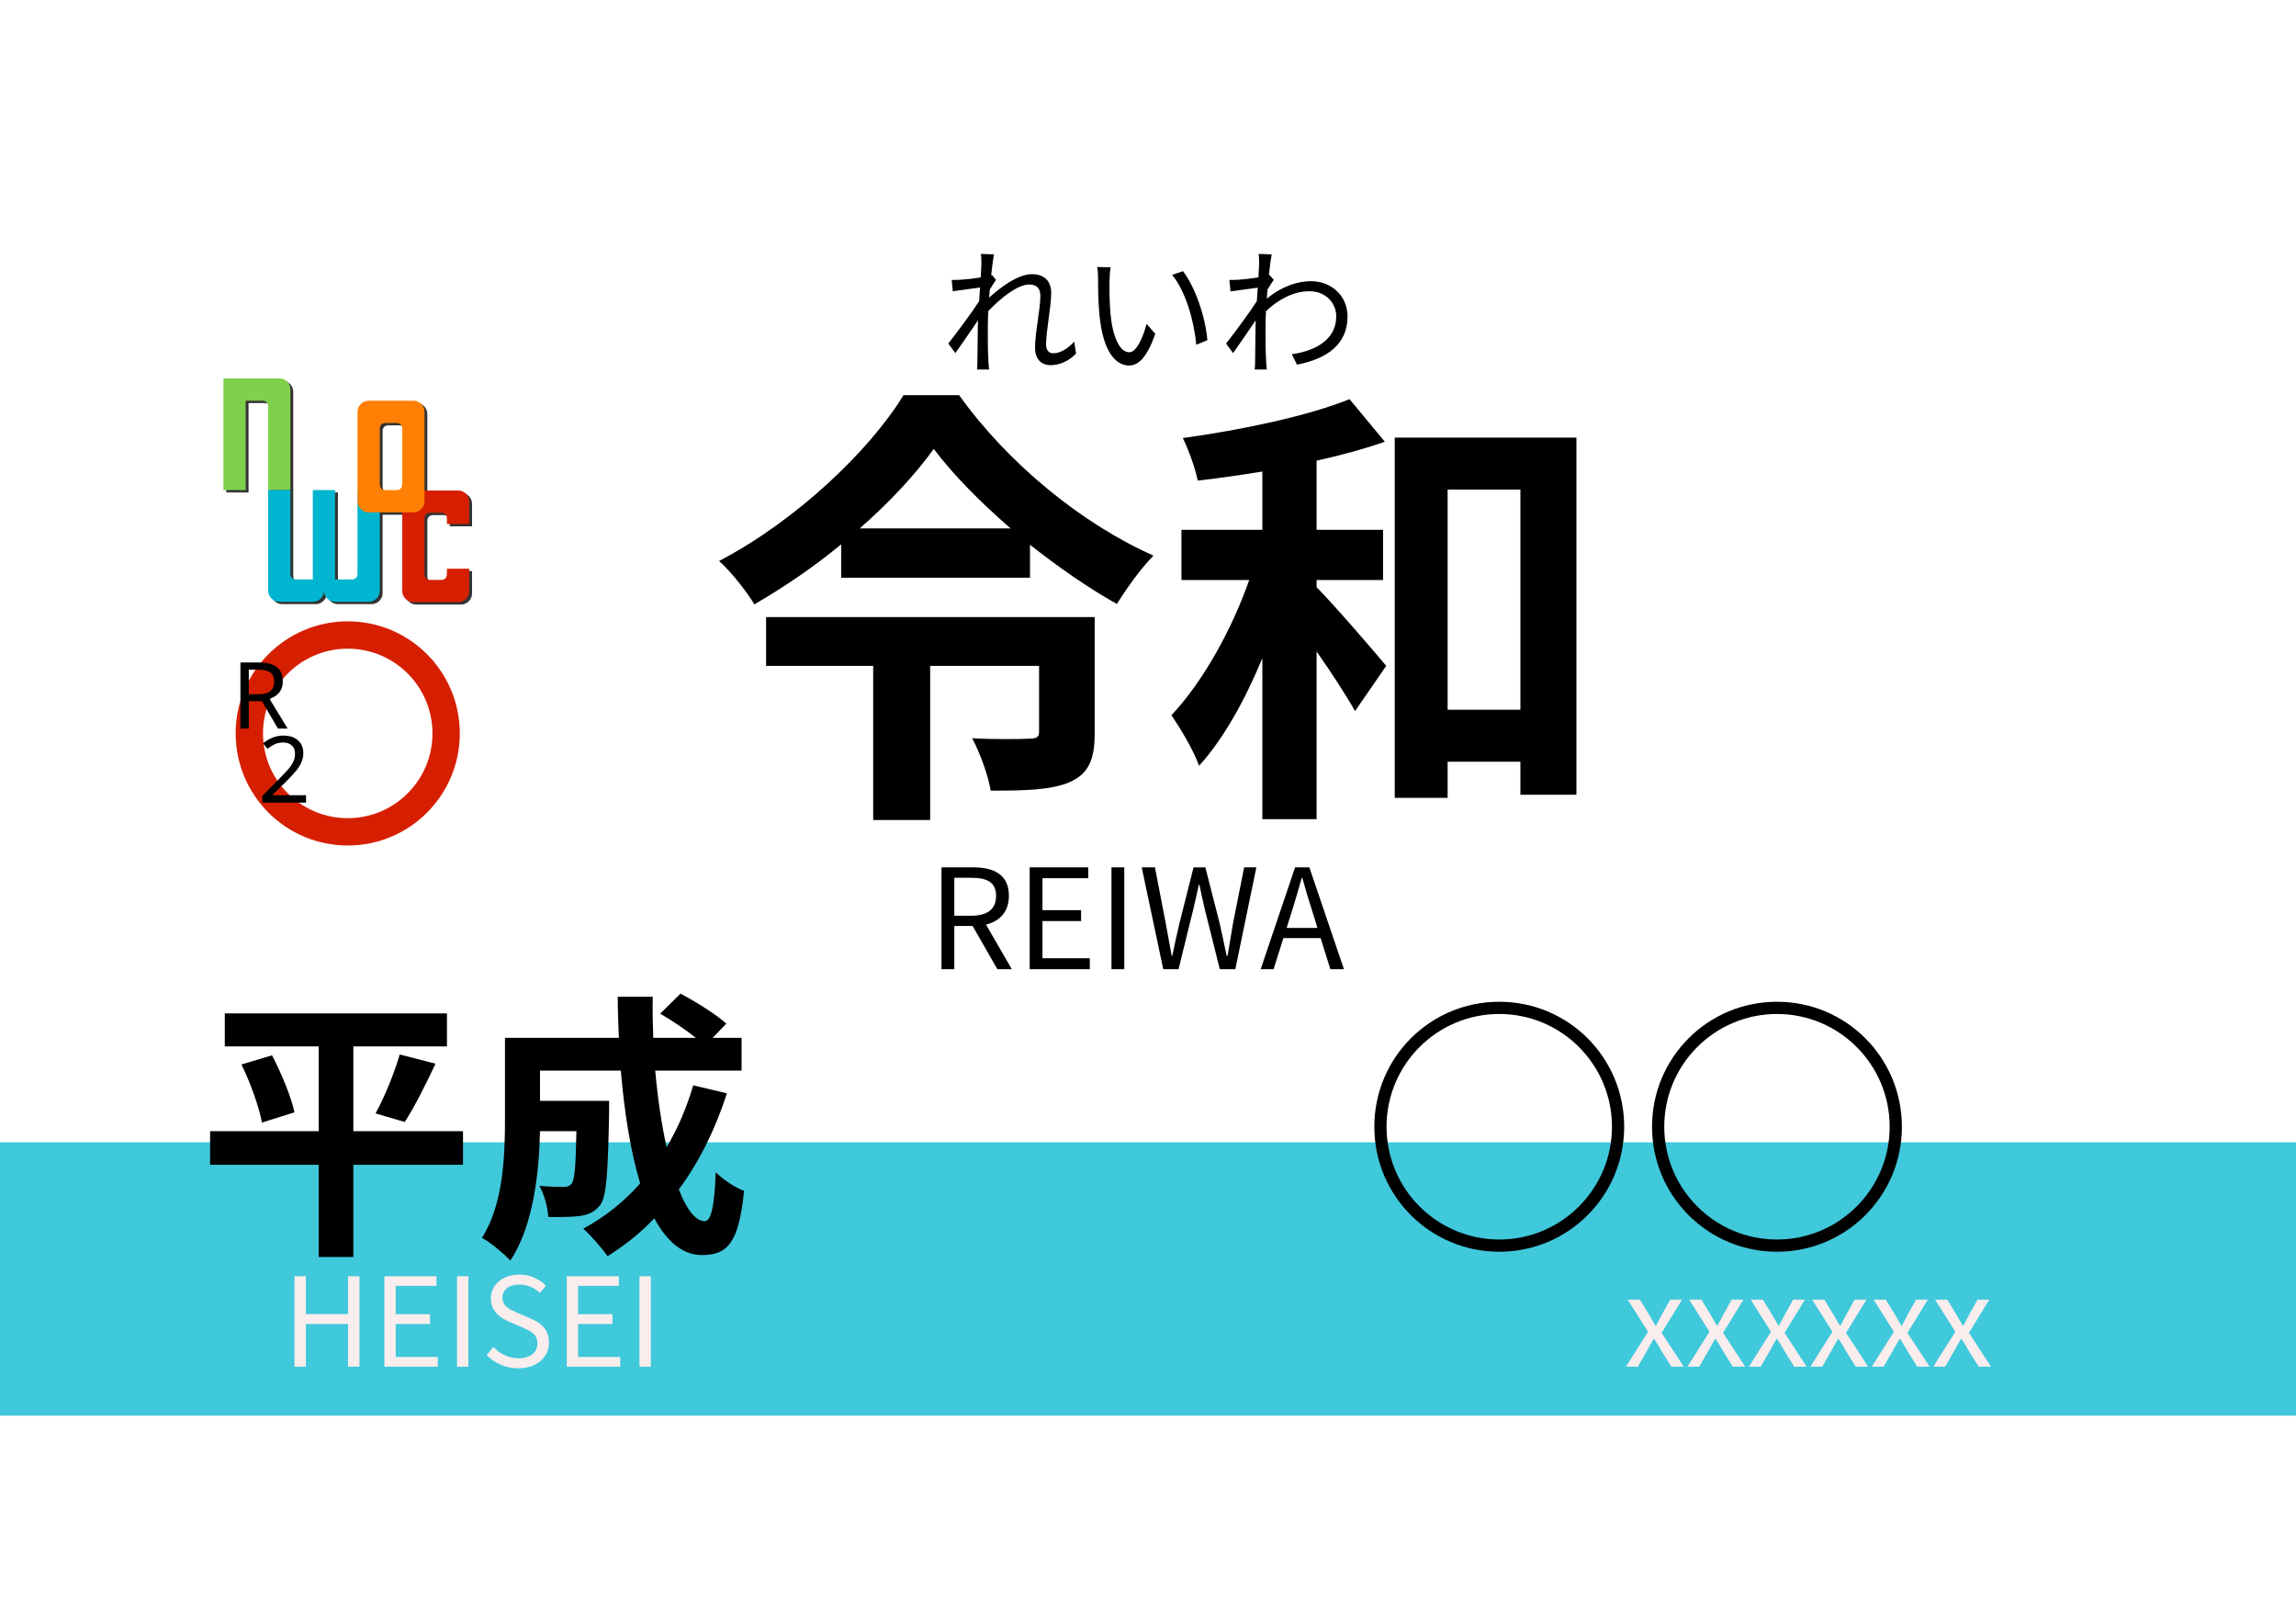
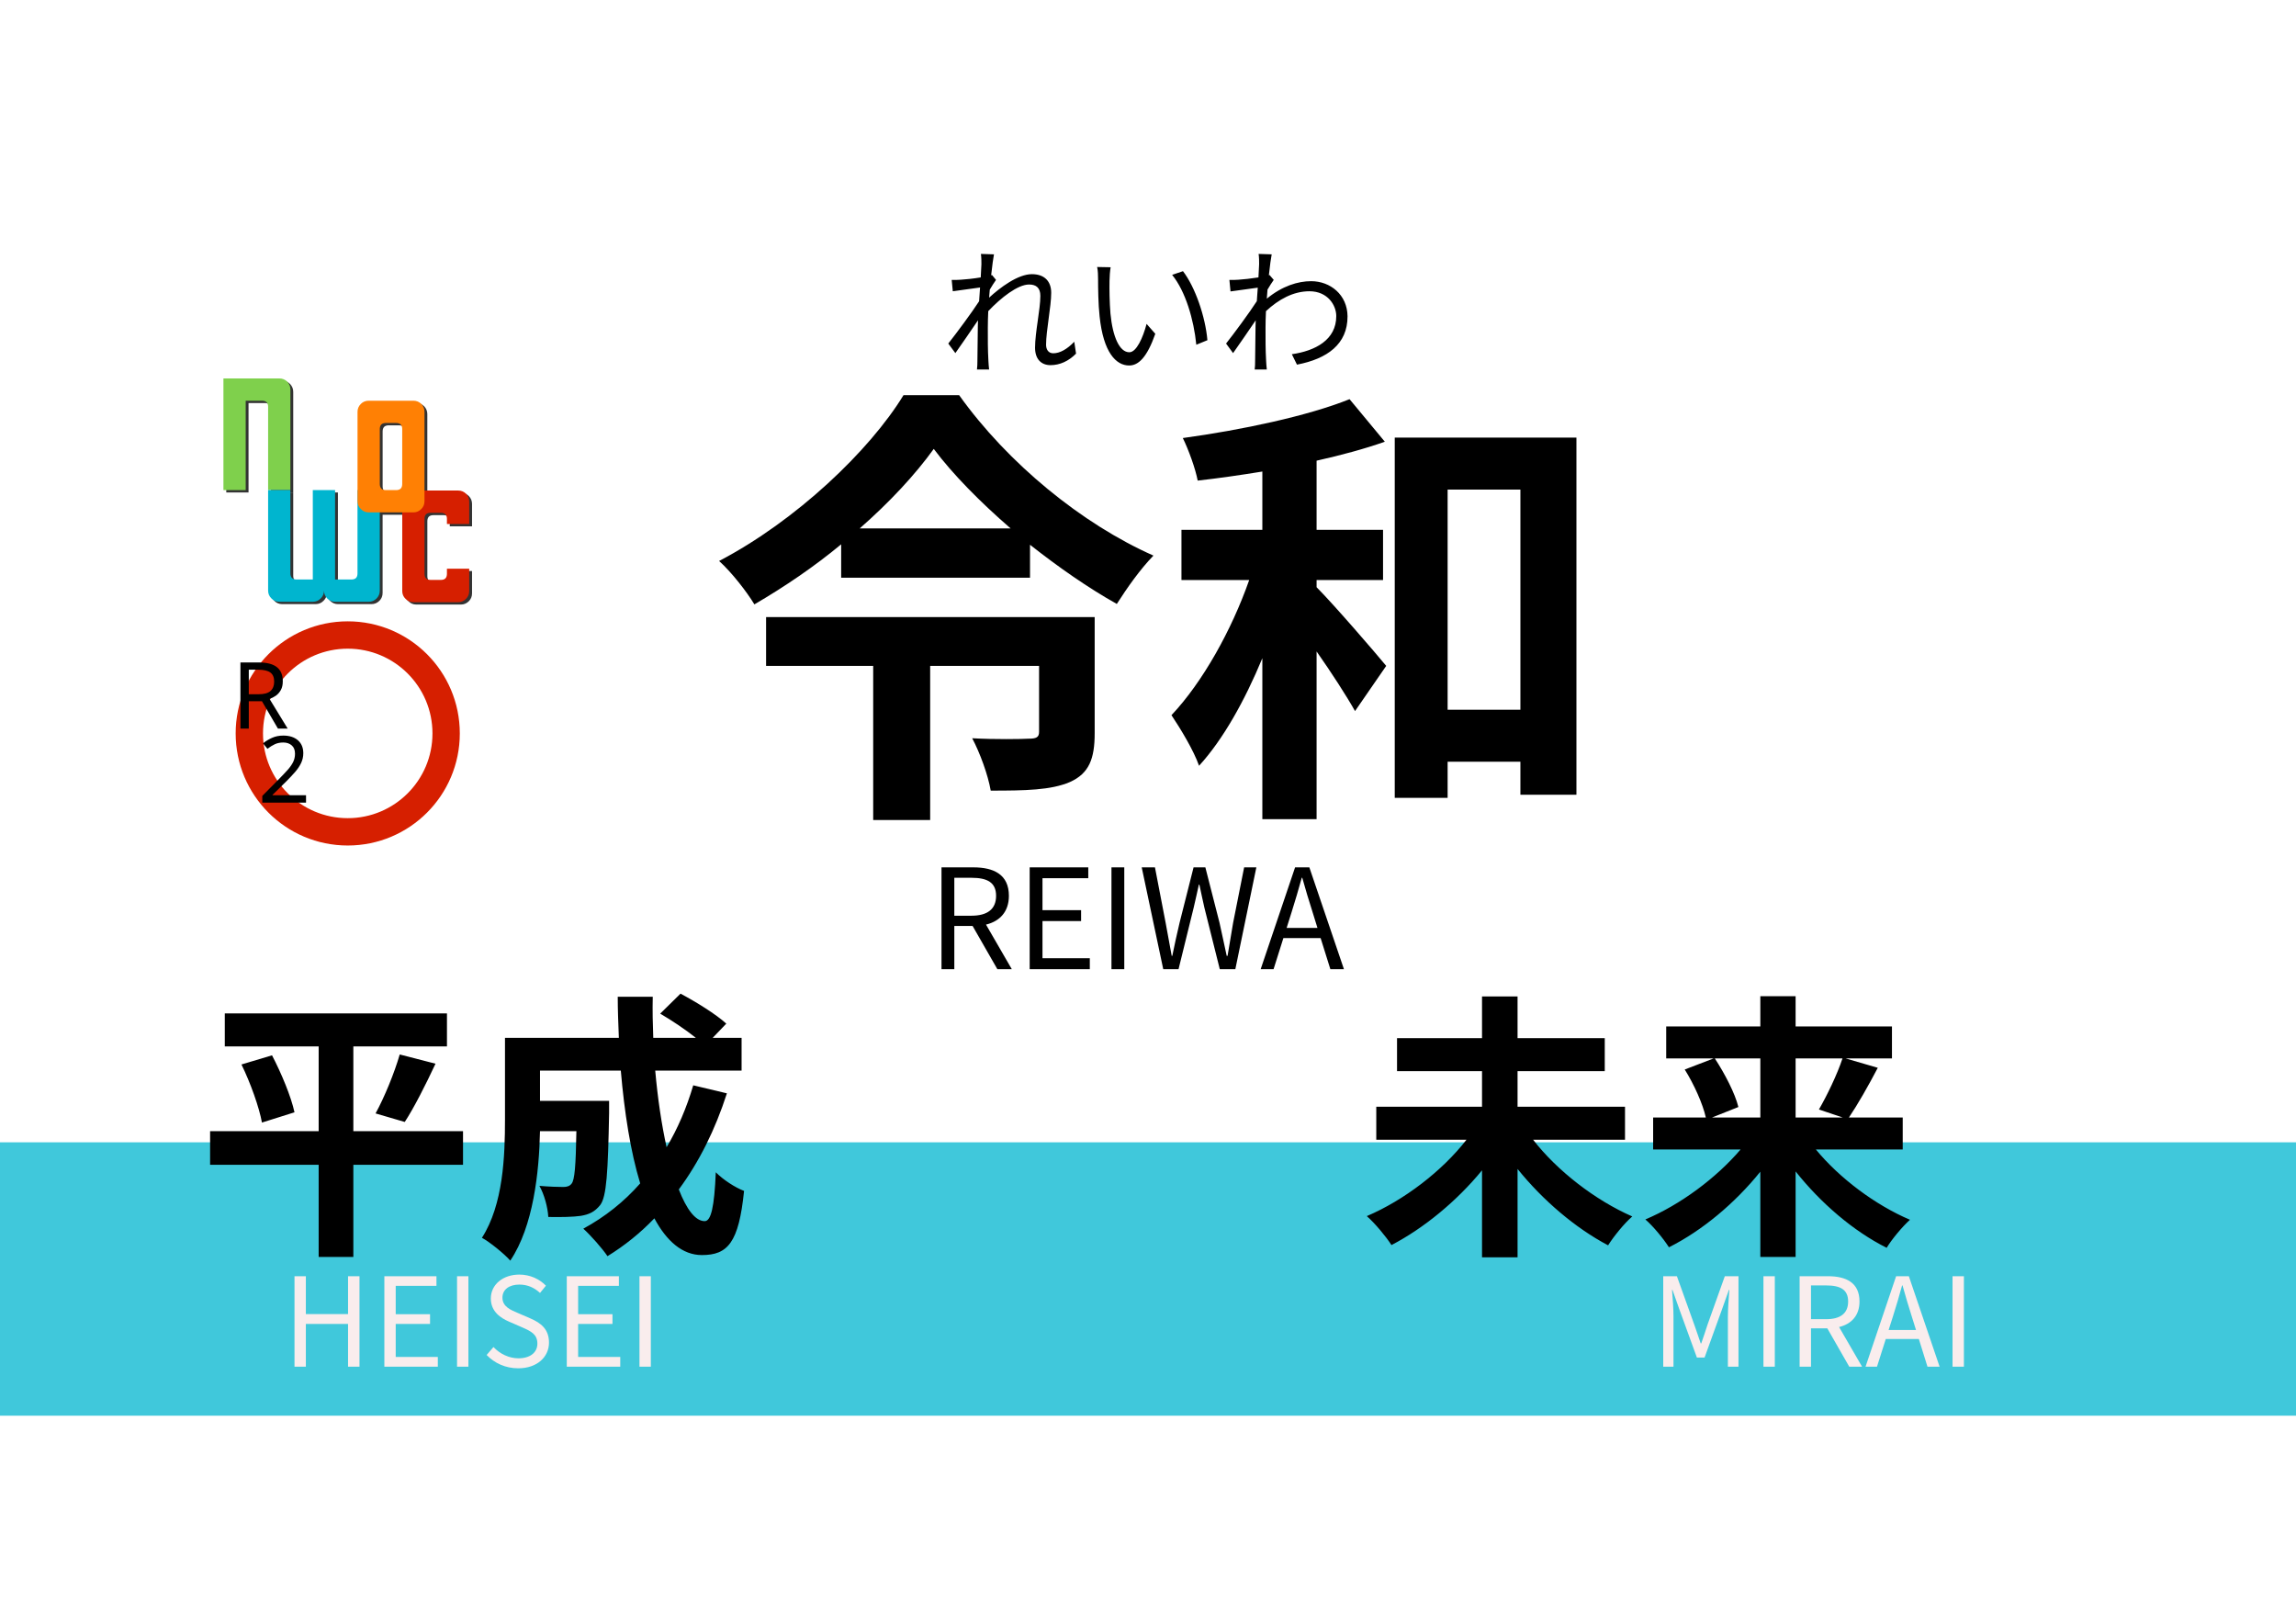
<svg xmlns="http://www.w3.org/2000/svg" width="420mm" height="297mm" viewBox="0 0 420 297" version="1.1" id="svg1574">
  <defs id="defs1568" />
  <g id="layer1">
    <g transform="matrix(0.4189471,0,0,0.4189471,1.85286,54.14088)" id="layer1-2" style="stroke-width:2.387">
      <g id="g5078-0-5" style="display:inline;stroke-width:2.387" transform="translate(-575.1617,816.2032)">
        <path d="m 698.772,-774.371 v 43.921 h -9.723 c 0,0 0,-35.057 0,-36.382 0,-0.698 -0.166,-1.495 -0.66,-1.988 -0.491,-0.491 -1.251,-0.656 -1.976,-0.656 -1.332,0 -7.153,0 -7.153,0 v 39.026 h -9.723 v -20.307 -28.443 h 9.723 14.684 c 1.323,0 2.469,0.463 3.44,1.389 0.926,0.97 1.389,2.117 1.389,3.44 z" style="font-style:normal;font-variant:normal;font-weight:normal;font-stretch:normal;font-size:medium;line-height:1.25;font-family:Cornerstone;-inkscape-font-specification:Cornerstone;letter-spacing:0px;word-spacing:0px;fill:#333333;fill-opacity:1;stroke:none;stroke-width:0.632" id="path6367-1-2-7" />
        <path d="m 689.049,-686.596 v -18.256 -25.598 h 9.723 v 36.381 c 0,0.693 0.17,1.481 0.66,1.973 0.493,0.495 1.287,0.672 1.986,0.672 h 7.144 v -39.026 h 9.723 v 39.026 c 0,0 5.821,0 7.144,0 0.701,0 1.502,-0.161 1.997,-0.657 0.492,-0.493 0.649,-1.288 0.649,-1.984 0,-1.327 0,-36.384 0,-36.384 h 9.723 v 43.855 c 0,1.367 -0.463,2.514 -1.389,3.44 -0.97,0.97 -2.117,1.455 -3.44,1.455 h -14.684 c -1.323,0 -2.469,-0.485 -3.44,-1.455 -0.926,-0.926 -1.389,-2.073 -1.389,-3.44 0,1.367 -0.485,2.514 -1.455,3.44 -0.926,0.97 -2.073,1.455 -3.44,1.455 h -14.618 c -1.367,0 -2.514,-0.485 -3.44,-1.455 -0.97,-0.926 -1.455,-2.073 -1.455,-3.44 z" style="font-style:normal;font-variant:normal;font-weight:normal;font-stretch:normal;font-size:medium;line-height:1.25;font-family:Cornerstone;-inkscape-font-specification:Cornerstone;letter-spacing:0px;word-spacing:0px;fill:#333333;fill-opacity:1;stroke:none;stroke-width:0.632" id="path6369-8-4-0" />
        <path d="m 767.126,-715.646 v -2.249 c 0,-0.695 -0.171,-1.484 -0.661,-1.976 -0.49,-0.492 -1.278,-0.67 -1.972,-0.67 0,0 -3.187,0 -4.506,0 -0.697,0 -1.494,0.157 -1.989,0.649 -0.495,0.493 -0.661,1.29 -0.661,1.988 0,1.331 0,24.019 0,24.019 0,0.69 0.167,1.474 0.653,1.964 0.495,0.499 1.293,0.682 1.997,0.682 h 4.498 c 0.696,0 1.488,-0.169 1.98,-0.661 0.494,-0.494 0.661,-1.29 0.661,-1.988 v -2.245 h 9.723 v 9.723 c 0,1.367 -0.463,2.514 -1.389,3.44 -0.97,0.97 -2.117,1.455 -3.44,1.455 H 752.508 c -1.367,0 -2.514,-0.485 -3.44,-1.455 -0.97,-0.926 -1.455,-2.073 -1.455,-3.44 v -14.684 -10.054 -14.287 c 0,-1.323 0.485,-2.469 1.455,-3.44 0.926,-0.926 2.073,-1.389 3.44,-1.389 h 19.513 c 1.323,0 2.469,0.463 3.44,1.389 0.926,0.97 1.389,2.117 1.389,3.44 v 9.79 z" style="font-style:normal;font-variant:normal;font-weight:normal;font-stretch:normal;font-size:medium;line-height:1.25;font-family:Cornerstone;-inkscape-font-specification:Cornerstone;letter-spacing:0px;word-spacing:0px;fill:#333333;fill-opacity:1;stroke:none;stroke-width:0.632" id="path6373-7-7-3" />
        <path d="m 757.323,-764.644 v 39.026 c 0,1.367 -0.463,2.514 -1.389,3.44 -0.97,0.97 -2.117,1.455 -3.44,1.455 h -19.513 c -1.367,0 -2.514,-0.485 -3.44,-1.455 -0.97,-0.926 -1.455,-2.073 -1.455,-3.44 v -14.684 -10.054 -14.287 c 0,-1.323 0.485,-2.469 1.455,-3.44 0.926,-0.926 2.073,-1.389 3.44,-1.389 h 19.513 c 1.323,0 2.469,0.463 3.44,1.389 0.926,0.97 1.389,2.117 1.389,3.44 z m -18.841,33.537 c 0.491,0.489 1.278,0.661 1.971,0.661 h 4.505 c 0.699,0 1.495,-0.174 1.988,-0.67 0.489,-0.492 0.653,-1.282 0.653,-1.976 10e-6,-1.2 0,-22.688 0,-23.999 0,-0.699 -0.16,-1.497 -0.653,-1.993 -0.494,-0.497 -1.292,-0.666 -1.993,-0.666 -1.323,0 -4.494,0 -4.494,0 -0.696,0 -1.491,0.162 -1.984,0.653 -0.497,0.495 -0.666,1.295 -0.666,1.997 v 11.968 12.043 c 0,0.697 0.178,1.489 0.672,1.981 z" style="font-style:normal;font-variant:normal;font-weight:normal;font-stretch:normal;font-size:medium;line-height:1.25;font-family:Cornerstone;-inkscape-font-specification:Cornerstone;letter-spacing:0px;word-spacing:0px;fill:#333333;fill-opacity:1;stroke:none;stroke-width:0.632" id="path6371-8-3-8" />
      </g>
      <path id="path6367-70-9" style="font-style:normal;font-variant:normal;font-weight:normal;font-stretch:normal;font-size:medium;line-height:1.25;font-family:Cornerstone;-inkscape-font-specification:Cornerstone;letter-spacing:0px;word-spacing:0px;display:inline;fill:#7fd04c;fill-opacity:1;stroke:none;stroke-width:0.632" d="m 122.37,40.807 v 43.921 h -9.723 c 0,0 0,-35.057 0,-36.382 0,-0.698 -0.166,-1.495 -0.66,-1.988 -0.491,-0.491 -1.251,-0.656 -1.976,-0.656 -1.332,0 -7.153,0 -7.153,0 V 84.728 H 93.134 V 64.421 35.978 h 9.723 14.684 c 1.323,0 2.469,0.463 3.44,1.389 0.926,0.97 1.389,2.117 1.389,3.44 z" />
      <path id="path6369-4-0" style="font-style:normal;font-variant:normal;font-weight:normal;font-stretch:normal;font-size:medium;line-height:1.25;font-family:Cornerstone;-inkscape-font-specification:Cornerstone;letter-spacing:0px;word-spacing:0px;display:inline;fill:#00b5cf;fill-opacity:1;stroke:none;stroke-width:0.632" d="M 112.647,128.582 V 110.326 84.728 h 9.723 v 36.381 c 0,0.693 0.17,1.481 0.66,1.973 0.493,0.495 1.287,0.672 1.986,0.672 h 7.144 V 84.728 h 9.723 v 39.026 c 0,0 5.821,0 7.144,0 0.701,0 1.502,-0.161 1.997,-0.657 0.492,-0.493 0.649,-1.288 0.649,-1.984 0,-1.327 0,-36.384 0,-36.384 h 9.723 v 43.855 c 0,1.367 -0.463,2.514 -1.389,3.44 -0.97,0.97 -2.117,1.455 -3.44,1.455 H 141.883 c -1.323,0 -2.469,-0.485 -3.44,-1.455 -0.926,-0.926 -1.389,-2.073 -1.389,-3.44 0,1.367 -0.485,2.514 -1.455,3.44 -0.926,0.97 -2.073,1.455 -3.44,1.455 h -14.618 c -1.367,0 -2.514,-0.485 -3.44,-1.455 -0.97,-0.926 -1.455,-2.073 -1.455,-3.44 z" />
      <path id="path6373-05-6" style="font-style:normal;font-variant:normal;font-weight:normal;font-stretch:normal;font-size:medium;line-height:1.25;font-family:Cornerstone;-inkscape-font-specification:Cornerstone;letter-spacing:0px;word-spacing:0px;display:inline;fill:#d61f00;fill-opacity:1;stroke:none;stroke-width:0.632" d="m 190.724,99.532 v -2.249 c 0,-0.695 -0.171,-1.484 -0.661,-1.976 -0.49,-0.492 -1.278,-0.67 -1.972,-0.67 0,0 -3.187,0 -4.506,0 -0.697,0 -1.494,0.157 -1.989,0.649 -0.495,0.493 -0.661,1.29 -0.661,1.988 0,1.331 0,24.019 0,24.019 0,0.69 0.167,1.474 0.653,1.964 0.495,0.499 1.293,0.682 1.997,0.682 h 4.498 c 0.696,0 1.488,-0.169 1.98,-0.661 0.494,-0.494 0.661,-1.29 0.661,-1.988 v -2.245 h 9.723 v 9.723 c 0,1.367 -0.463,2.514 -1.389,3.44 -0.97,0.97 -2.117,1.455 -3.44,1.455 h -19.513 c -1.367,0 -2.514,-0.485 -3.44,-1.455 -0.97,-0.926 -1.455,-2.073 -1.455,-3.44 V 114.084 104.03 89.742 c 0,-1.323 0.485,-2.469 1.455,-3.44 0.926,-0.926 2.073,-1.389 3.44,-1.389 h 19.513 c 1.323,0 2.469,0.463 3.44,1.389 0.926,0.97 1.389,2.117 1.389,3.44 v 9.79 z" />
      <path id="path6371-0-2" style="font-style:normal;font-variant:normal;font-weight:normal;font-stretch:normal;font-size:medium;line-height:1.25;font-family:Cornerstone;-inkscape-font-specification:Cornerstone;letter-spacing:0px;word-spacing:0px;display:inline;fill:#ff8004;fill-opacity:1;stroke:none;stroke-width:0.632" d="m 180.921,50.534 v 39.026 c 0,1.367 -0.463,2.514 -1.389,3.44 -0.97,0.97 -2.117,1.455 -3.44,1.455 h -19.513 c -1.367,0 -2.514,-0.485 -3.44,-1.455 -0.97,-0.926 -1.455,-2.073 -1.455,-3.44 v -14.684 -10.054 -14.287 c 0,-1.323 0.485,-2.469 1.455,-3.44 0.926,-0.926 2.073,-1.389 3.44,-1.389 h 19.513 c 1.323,0 2.469,0.463 3.44,1.389 0.926,0.97 1.389,2.117 1.389,3.44 z m -18.841,33.537 c 0.491,0.489 1.278,0.661 1.971,0.661 h 4.505 c 0.699,0 1.495,-0.174 1.988,-0.67 0.489,-0.492 0.653,-1.282 0.653,-1.976 1e-5,-1.2 0,-22.688 0,-23.999 0,-0.699 -0.16,-1.497 -0.653,-1.993 -0.494,-0.497 -1.292,-0.666 -1.993,-0.666 -1.323,0 -4.494,0 -4.494,0 -0.696,0 -1.491,0.162 -1.984,0.653 -0.497,0.495 -0.666,1.295 -0.666,1.997 v 11.968 12.043 c 0,0.697 0.178,1.489 0.672,1.981 z" />
    </g>
    <text xml:space="preserve" style="font-style:normal;font-variant:normal;font-weight:normal;font-stretch:normal;font-size:82.671px;line-height:1;font-family:'MS PGothic';-inkscape-font-specification:'MS PGothic';text-align:start;letter-spacing:0px;word-spacing:0px;text-anchor:start;fill:#000000;fill-opacity:1;stroke:none;stroke-width:0.265" x="129.809" y="142.538" id="text1644">
      <tspan id="tspan1642" x="129.809" y="142.538" style="font-style:normal;font-variant:normal;font-weight:900;font-stretch:normal;font-family:'Noto Sans CJK JP';-inkscape-font-specification:'Noto Sans CJK JP Heavy';stroke-width:0.265">令和</tspan>
    </text>
    <path style="fill:none;stroke:#00b5cf;stroke-width:50;stroke-linecap:butt;stroke-linejoin:miter;stroke-miterlimit:4;stroke-dasharray:none;stroke-opacity:0.749" d="M -1.945,233.924 H 421.945" id="path1648" />
    <text xml:space="preserve" style="font-style:normal;font-variant:normal;font-weight:normal;font-stretch:normal;font-size:50.8px;line-height:1;font-family:'MS PGothic';-inkscape-font-specification:'MS PGothic';text-align:start;letter-spacing:0px;word-spacing:0px;text-anchor:start;fill:#000000;fill-opacity:1;stroke:none;stroke-width:0.265" x="36.091" y="225.372" id="text2195">
      <tspan id="tspan2193" x="36.091" y="225.372" style="font-style:normal;font-variant:normal;font-weight:900;font-stretch:normal;font-family:'Noto Sans CJK JP';-inkscape-font-specification:'Noto Sans CJK JP Heavy';stroke-width:0.265">平成</tspan>
    </text>
-     <text id="text2199" y="225.372" x="332.677" style="font-style:normal;font-variant:normal;font-weight:normal;font-stretch:normal;font-size:50.8px;line-height:1;font-family:'MS PGothic';-inkscape-font-specification:'MS PGothic';text-align:center;letter-spacing:0px;word-spacing:0px;text-anchor:middle;fill:#000000;fill-opacity:1;stroke:none;stroke-width:0.265" xml:space="preserve">
-       <tspan style="font-style:normal;font-variant:normal;font-weight:900;font-stretch:normal;font-family:'Noto Sans CJK JP';-inkscape-font-specification:'Noto Sans CJK JP Heavy';text-align:center;text-anchor:middle;stroke-width:0.265" y="225.372" x="332.677" id="tspan2197">○○</tspan>
+     <text id="text2199" y="225.372" x="332.829" style="font-style:normal;font-variant:normal;font-weight:normal;font-stretch:normal;font-size:50.8px;line-height:1;font-family:'MS PGothic';-inkscape-font-specification:'MS PGothic';text-align:center;letter-spacing:0px;word-spacing:0px;text-anchor:middle;fill:#000000;fill-opacity:1;stroke:none;stroke-width:0.265" xml:space="preserve">
+       <tspan style="font-style:normal;font-variant:normal;font-weight:900;font-stretch:normal;font-family:'Noto Sans CJK JP';-inkscape-font-specification:'Noto Sans CJK JP Heavy';text-align:center;text-anchor:middle;stroke-width:0.265" y="225.372" x="332.829" id="tspan2197">未来</tspan>
    </text>
    <text id="text2211" y="249.961" x="51.589" style="font-style:normal;font-variant:normal;font-weight:500;font-stretch:normal;font-size:22.578px;line-height:1;font-family:'Noto Sans CJK JP';-inkscape-font-specification:'Noto Sans CJK JP Medium';text-align:start;letter-spacing:0px;word-spacing:0px;text-anchor:start;fill:#f9eded;fill-opacity:1;stroke:none;stroke-width:0.265;" xml:space="preserve">
      <tspan style="font-style:normal;font-variant:normal;font-weight:500;font-stretch:normal;font-size:22.578px;font-family:'Noto Sans CJK JP';-inkscape-font-specification:'Noto Sans CJK JP Medium';stroke-width:0.265;fill:#f9eded;fill-opacity:1;" y="249.961" x="51.589" id="tspan2209">HEISEI</tspan>
    </text>
-     <text xml:space="preserve" style="font-style:normal;font-variant:normal;font-weight:500;font-stretch:normal;font-size:22.578px;line-height:1;font-family:'Noto Sans CJK JP';-inkscape-font-specification:'Noto Sans CJK JP Medium';text-align:start;letter-spacing:0px;word-spacing:0px;text-anchor:start;fill:#f9eded;fill-opacity:1;stroke:none;stroke-width:0.265" x="297.095" y="249.961" id="text2215">
-       <tspan id="tspan2213" x="297.095" y="249.961" style="font-style:normal;font-variant:normal;font-weight:500;font-stretch:normal;font-size:22.578px;font-family:'Noto Sans CJK JP';-inkscape-font-specification:'Noto Sans CJK JP Medium';fill:#f9eded;fill-opacity:1;stroke-width:0.265">xxxxxx</tspan>
+     <text xml:space="preserve" style="font-style:normal;font-variant:normal;font-weight:500;font-stretch:normal;font-size:22.578px;line-height:1;font-family:'Noto Sans CJK JP';-inkscape-font-specification:'Noto Sans CJK JP Medium';text-align:start;letter-spacing:0px;word-spacing:0px;text-anchor:start;fill:#f9eded;fill-opacity:1;stroke:none;stroke-width:0.265" x="301.969" y="249.961" id="text2215">
+       <tspan id="tspan2213" x="301.969" y="249.961" style="font-style:normal;font-variant:normal;font-weight:500;font-stretch:normal;font-size:22.578px;font-family:'Noto Sans CJK JP';-inkscape-font-specification:'Noto Sans CJK JP Medium';fill:#f9eded;fill-opacity:1;stroke-width:0.265">MIRAI</tspan>
    </text>
    <circle style="opacity:1;fill:none;fill-opacity:1;fill-rule:evenodd;stroke:#d61f00;stroke-width:5;stroke-linecap:butt;stroke-linejoin:bevel;stroke-miterlimit:4;stroke-dasharray:none;stroke-dashoffset:0;stroke-opacity:1;paint-order:stroke markers fill" id="path2219" cx="63.61" cy="134.14" r="18" />
    <text xml:space="preserve" style="font-style:normal;font-variant:normal;font-weight:normal;font-stretch:normal;font-size:16.933px;line-height:0.8;font-family:'MS PGothic';-inkscape-font-specification:'MS PGothic';text-align:center;letter-spacing:0px;word-spacing:0px;text-anchor:middle;fill:#000000;fill-opacity:1;stroke:none;stroke-width:0.265" x="63.015" y="133.254" id="text2223">
      <tspan id="tspan2221" x="63.015" y="133.254" style="font-size:16.933px;line-height:0.8;text-align:center;text-anchor:middle;stroke-width:0.265">R</tspan>
      <tspan x="63.015" y="146.8" style="font-size:16.933px;line-height:0.8;text-align:center;text-anchor:middle;stroke-width:0.265" id="tspan2225">2</tspan>
    </text>
    <text xml:space="preserve" style="font-style:normal;font-variant:normal;font-weight:500;font-stretch:normal;font-size:25.4px;line-height:1;font-family:'Noto Sans CJK JP';-inkscape-font-specification:'Noto Sans CJK JP Medium';text-align:start;letter-spacing:0px;word-spacing:0px;text-anchor:start;fill:#000000;fill-opacity:1;stroke:none;stroke-width:0.265" x="169.664" y="177.263" id="text2229">
      <tspan id="tspan2227" x="169.664" y="177.263" style="font-style:normal;font-variant:normal;font-weight:500;font-stretch:normal;font-size:25.4px;font-family:'Noto Sans CJK JP';-inkscape-font-specification:'Noto Sans CJK JP Medium';stroke-width:0.265">REIWA</tspan>
    </text>
    <text id="text2233" y="66.614" x="172.09" style="font-style:normal;font-variant:normal;font-weight:500;font-stretch:normal;font-size:25.4px;line-height:1;font-family:'Noto Sans CJK JP';-inkscape-font-specification:'Noto Sans CJK JP Medium';text-align:start;letter-spacing:0px;word-spacing:0px;text-anchor:start;fill:#000000;fill-opacity:1;stroke:none;stroke-width:0.265" xml:space="preserve">
      <tspan style="font-style:normal;font-variant:normal;font-weight:500;font-stretch:normal;font-size:25.4px;font-family:'Noto Sans CJK JP';-inkscape-font-specification:'Noto Sans CJK JP Medium';stroke-width:0.265" y="66.614" x="172.09" id="tspan2231">れいわ</tspan>
    </text>
  </g>
</svg>
